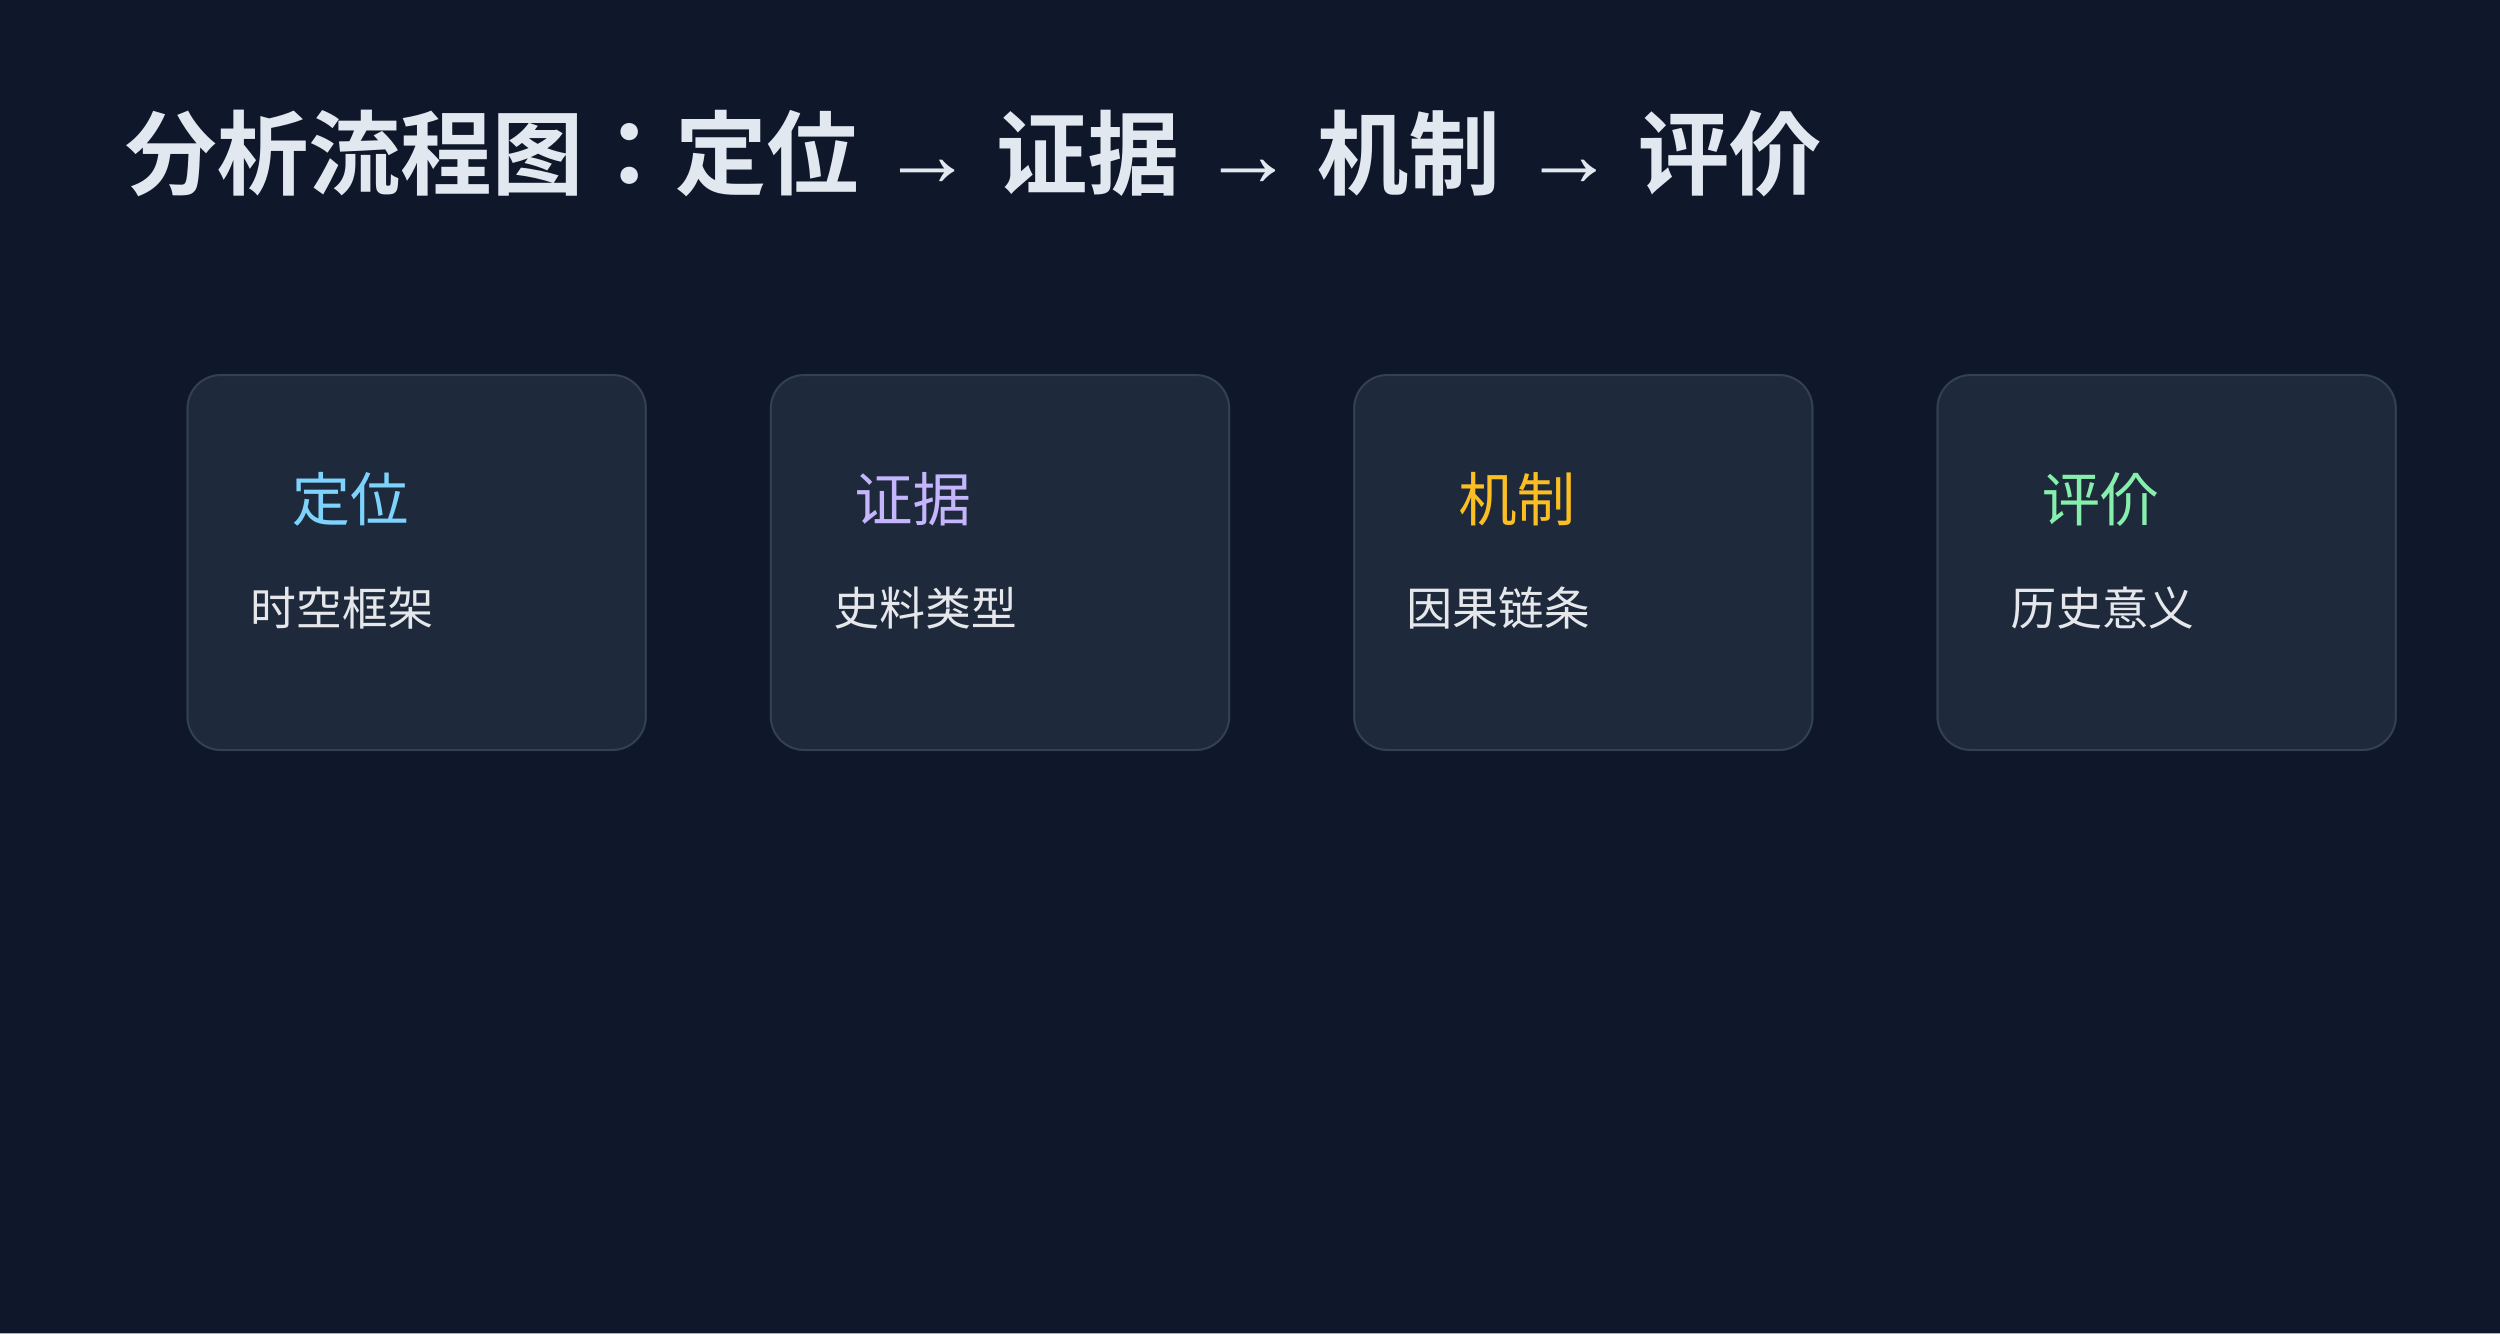
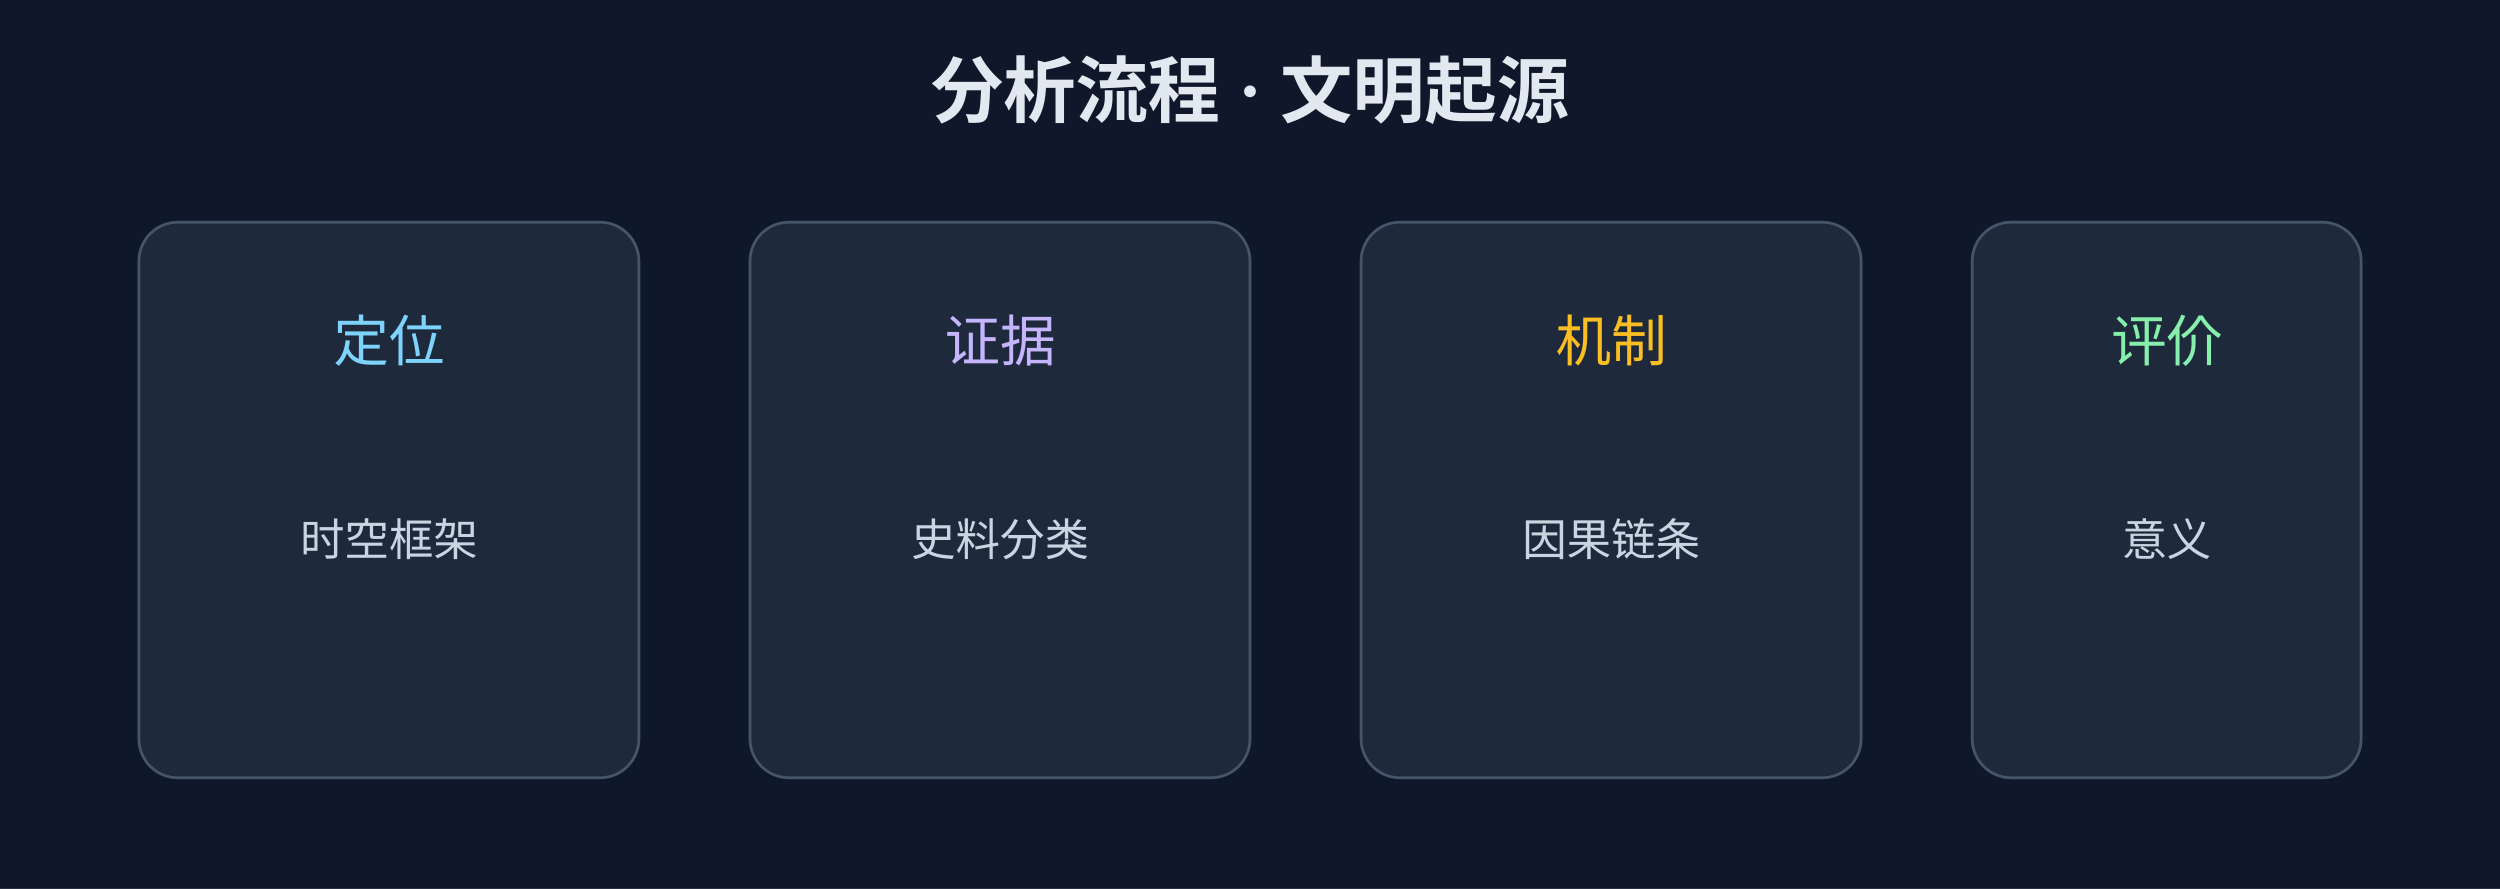
- <svg xmlns="http://www.w3.org/2000/svg" width="1200" height="640" viewBox="0 0 1200 640">
-   <rect width="1200" height="640" fill="#0f172a" />
-   <text x="60" y="90" fill="#e2e8f0" font-size="44" font-weight="700">分析流程图：定位 → 证据 → 机制 → 评价</text>
-   <g fill="#1e293b" stroke="#334155">
-     <rect x="90" y="180" width="220" height="180" rx="16" />
-     <rect x="370" y="180" width="220" height="180" rx="16" />
-     <rect x="650" y="180" width="220" height="180" rx="16" />
-     <rect x="930" y="180" width="220" height="180" rx="16" />
+ <svg xmlns="http://www.w3.org/2000/svg" viewBox="0 0 900 320" width="900" height="320">
+   <rect width="900" height="320" fill="#0f172a" />
+   <text x="450" y="42" fill="#e2e8f0" font-size="26" font-weight="700" text-anchor="middle">分析流程 · 文明起源</text>
+   <g fill="#1e293b" stroke="#475569">
+     <rect x="50" y="80" width="180" height="200" rx="14" />
+     <rect x="270" y="80" width="180" height="200" rx="14" />
+     <rect x="490" y="80" width="180" height="200" rx="14" />
+     <rect x="710" y="80" width="140" height="200" rx="14" />
  </g>
-   <text x="140" y="250" fill="#7dd3fc" font-size="28">定位</text>
-   <text x="410" y="250" fill="#c4b5fd" font-size="28">证据</text>
-   <text x="700" y="250" fill="#fbbf24" font-size="28">机制</text>
-   <text x="980" y="250" fill="#86efac" font-size="28">评价</text>
-   <text x="120" y="300" fill="#e5e7eb" font-size="22">时空框架</text>
-   <text x="400" y="300" fill="#e5e7eb" font-size="22">史料类型</text>
-   <text x="675" y="300" fill="#e5e7eb" font-size="22">因果链条</text>
-   <text x="965" y="300" fill="#e5e7eb" font-size="22">历史意义</text>
+   <text x="140" y="130" fill="#7dd3fc" font-size="20" text-anchor="middle">定位</text>
+   <text x="140" y="200" fill="#cbd5e1" font-size="16" text-anchor="middle">时空框架</text>
+   <text x="360" y="130" fill="#c4b5fd" font-size="20" text-anchor="middle">证据</text>
+   <text x="360" y="200" fill="#cbd5e1" font-size="16" text-anchor="middle">史料分类</text>
+   <text x="580" y="130" fill="#fbbf24" font-size="20" text-anchor="middle">机制</text>
+   <text x="580" y="200" fill="#cbd5e1" font-size="16" text-anchor="middle">因果链条</text>
+   <text x="780" y="130" fill="#86efac" font-size="20" text-anchor="middle">评价</text>
+   <text x="780" y="200" fill="#cbd5e1" font-size="16" text-anchor="middle">意义</text>
</svg>
